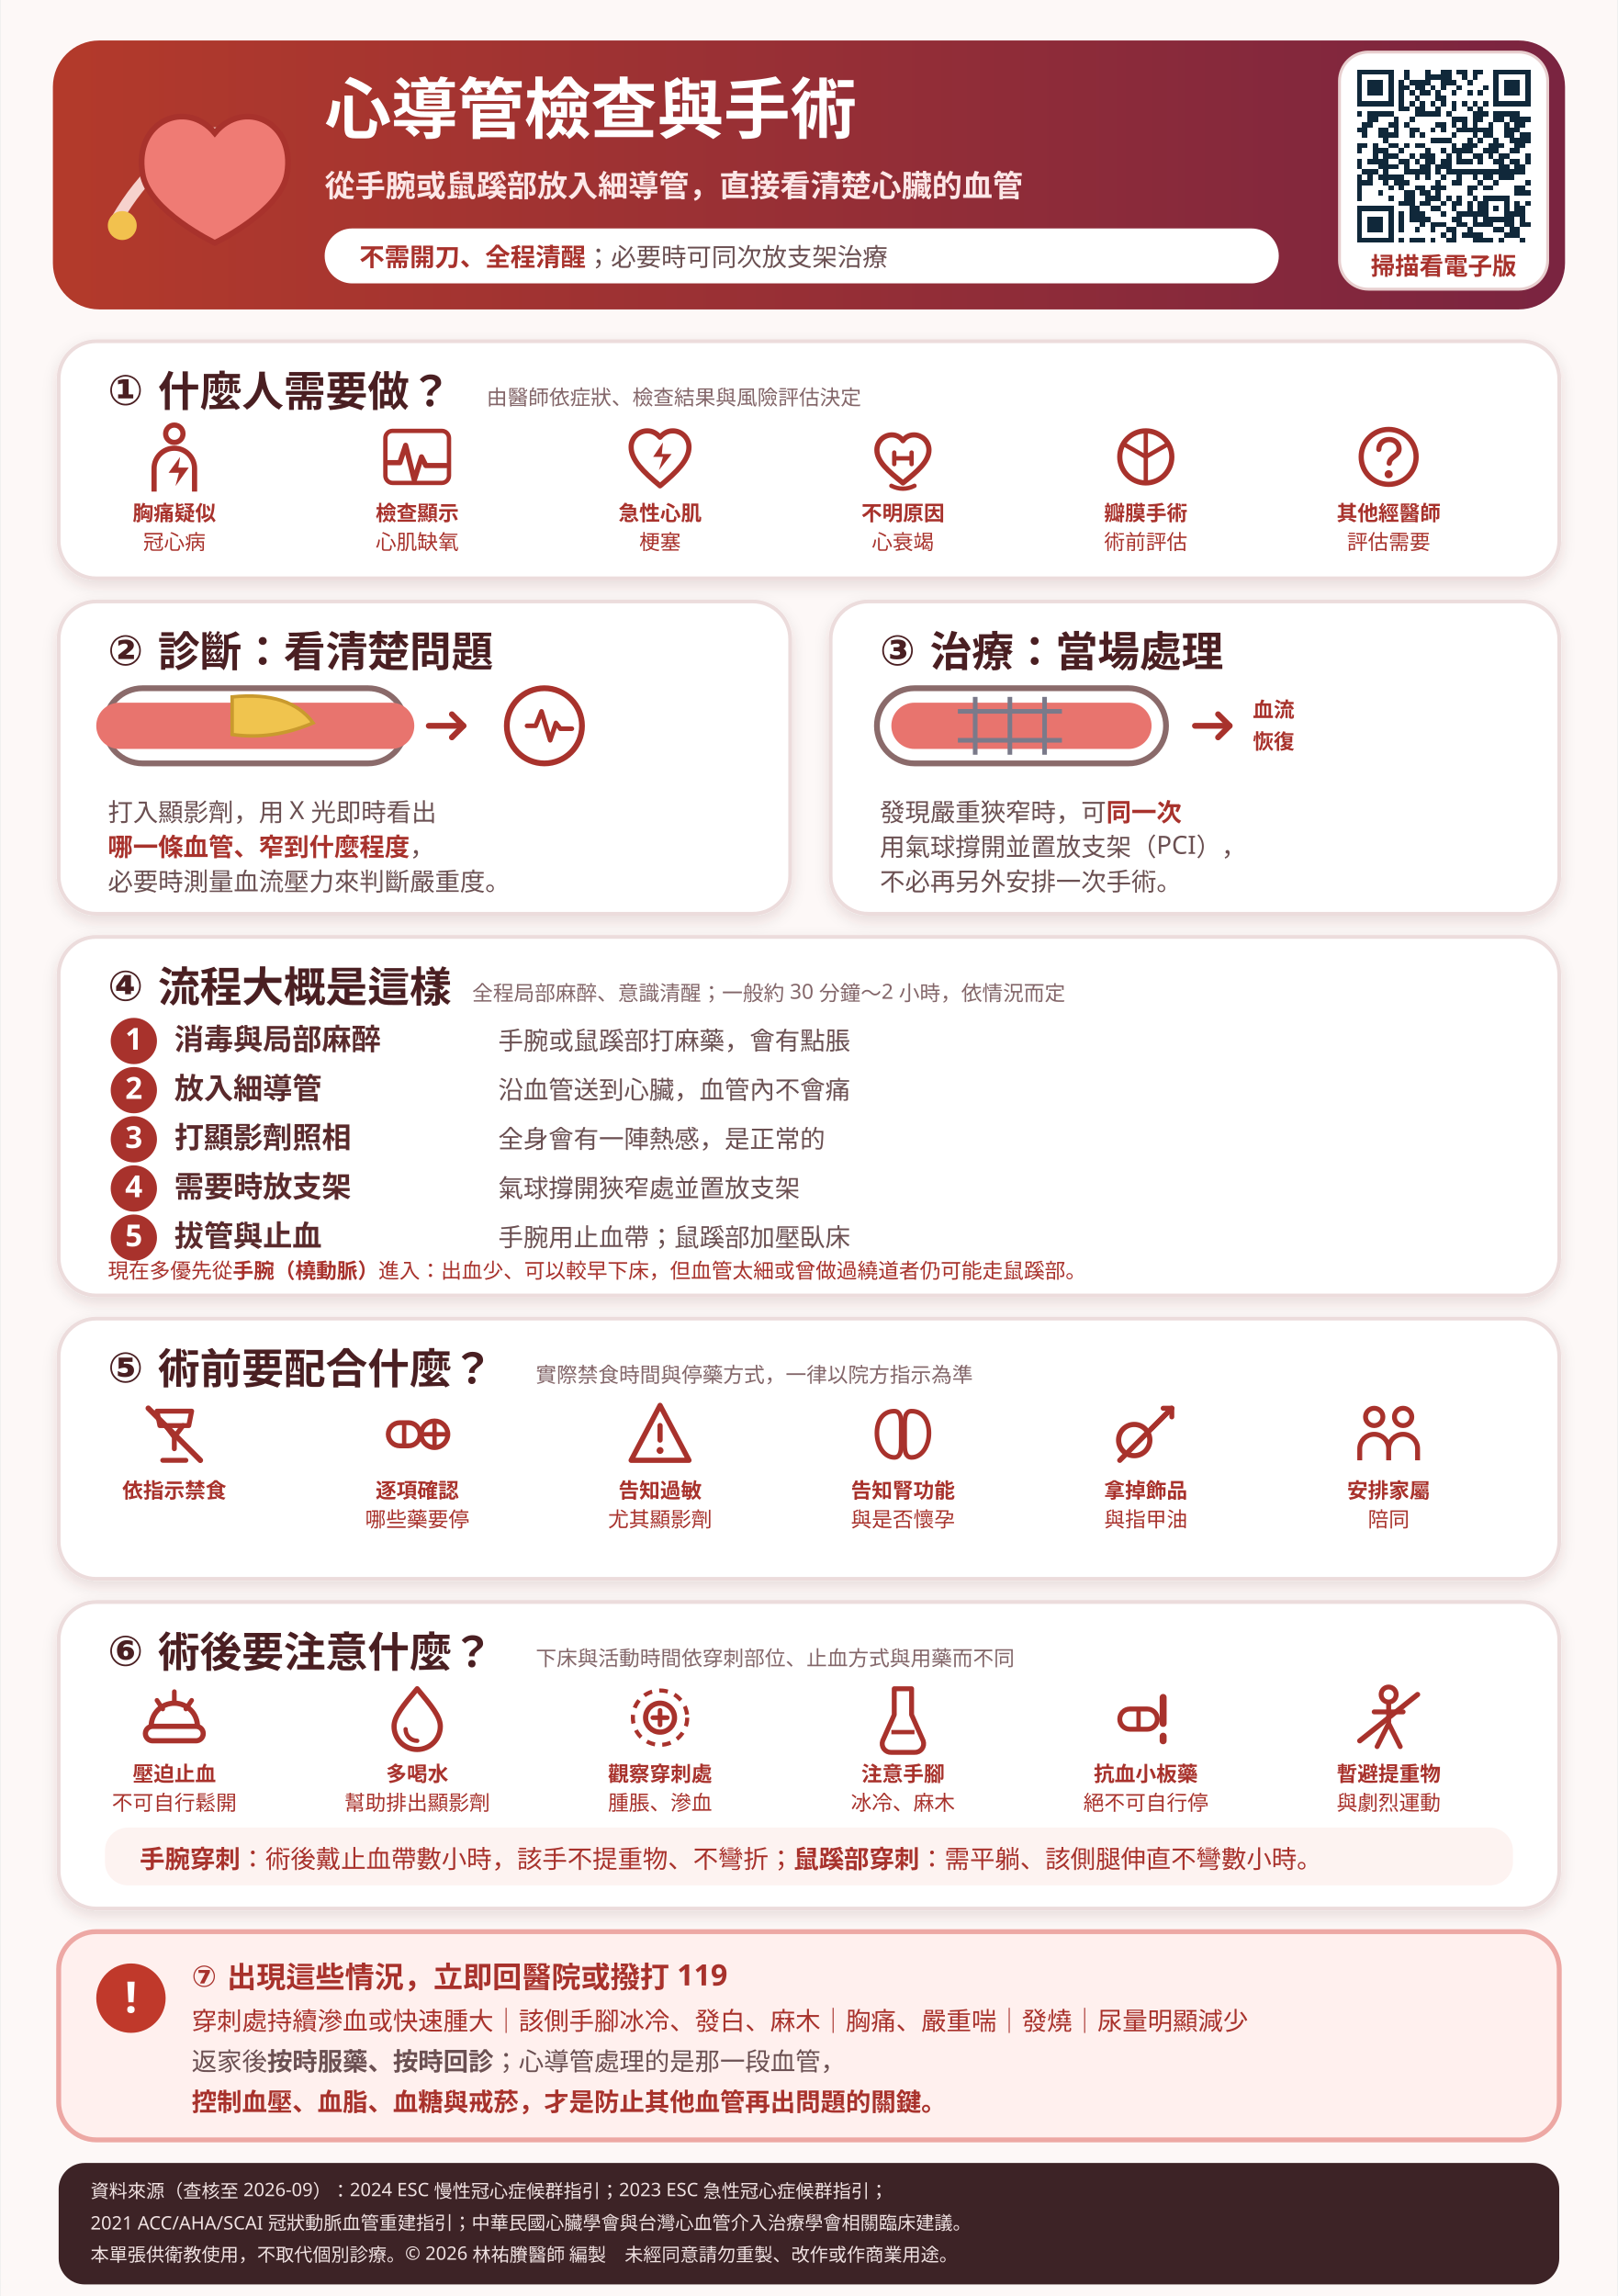
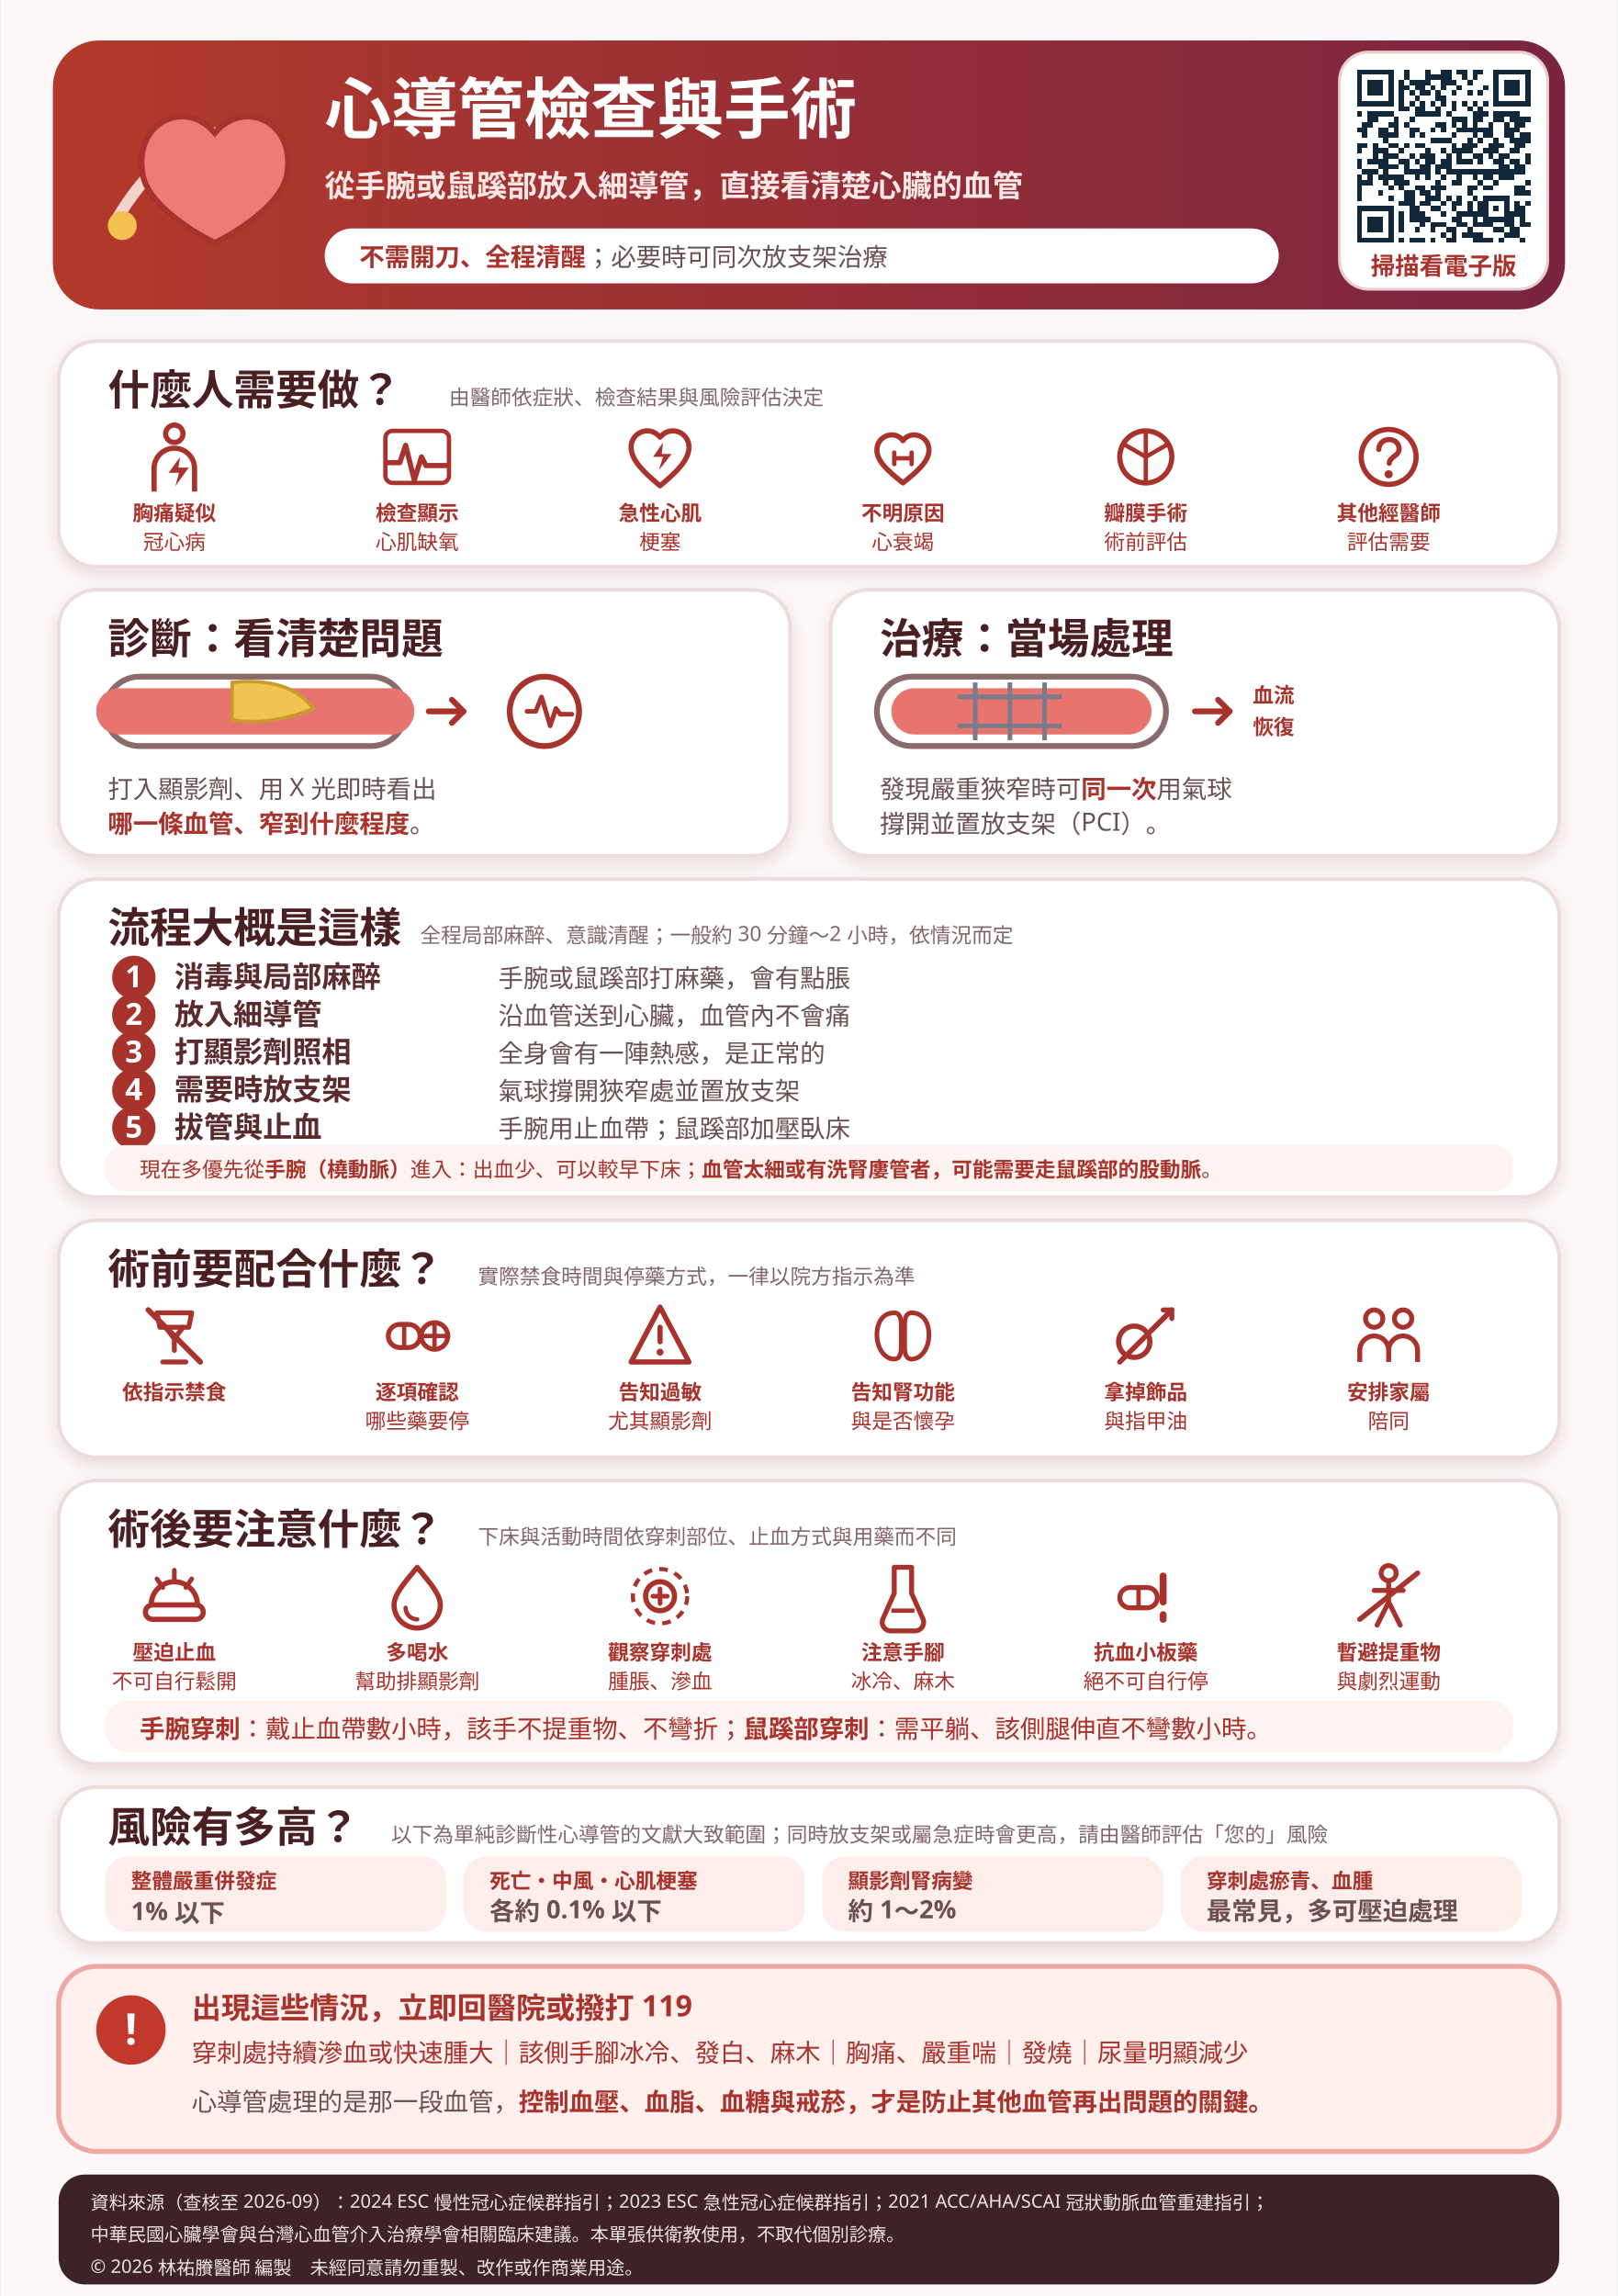
<svg xmlns="http://www.w3.org/2000/svg" width="148mm" height="210mm" viewBox="0 0 559 794">
  <defs>
    <style>
.t{font:700 23px 'Microsoft JhengHei','Noto Sans TC',sans-serif;fill:#fff}
.st{font:600 10.5px 'Microsoft JhengHei','Noto Sans TC',sans-serif;fill:#fce7e7}
.h{font:700 14.5px 'Microsoft JhengHei','Noto Sans TC',sans-serif;fill:#4a1f22}
.b{font:700 10.2px 'Microsoft JhengHei','Noto Sans TC',sans-serif;fill:#5a2a2c}
.s{font:500 8.7px 'Microsoft JhengHei','Noto Sans TC',sans-serif;fill:#6b5052}
.xs{font:500 7.2px 'Microsoft JhengHei','Noto Sans TC',sans-serif;fill:#836669}
.src{font:500 6.4px 'Microsoft JhengHei',sans-serif;fill:#f0e2e2}
.card{fill:#fff;stroke:#ecdcdc;stroke-width:1.3}
.line{stroke-linecap:round;stroke-linejoin:round}
.num{font:700 10.5px 'Microsoft JhengHei',sans-serif;fill:#fff}
</style>
    <linearGradient id="g" x1="0" x2="1">
      <stop stop-color="#b33a2b" />
      <stop offset="1" stop-color="#7a2440" />
    </linearGradient>
    <filter id="sh">
      <feDropShadow dx="0" dy="2" stdDeviation="2.6" flood-color="#4a1f22" flood-opacity=".12" />
    </filter>
  </defs>
  <rect width="559" height="794" fill="#fdf8f7" />
  <rect x="18" y="14" width="523" height="93" rx="16" fill="url(#g)" />
  <g transform="translate(34 30)">
    <path d="M6 46q14-24 34-30" fill="none" stroke="#f6d2cd" stroke-width="4" class="line" />
    <circle cx="8" cy="48" r="5" fill="#f2c14e" />
    <path d="M40 16C30 4 12 12 15 30c2 13 25 24 25 24s23-11 25-24c3-18-15-26-25-14z" fill="#ef7b74" stroke="#a8322c" stroke-width="2" />
  </g>
  <text x="112" y="46" class="t">心導管檢查與手術</text>
  <text x="112" y="68" class="st">從手腕或鼠蹊部放入細導管，直接看清楚心臟的血管</text>
  <rect x="112" y="79" width="330" height="19" rx="9.5" fill="#fff" />
  <text x="124" y="92" class="s">
    <tspan style="font-weight:700;fill:#a8322c">不需開刀、全程清醒</tspan>；必要時可同次放支架治療</text>
-   <rect x="20" y="118" width="519" height="82" rx="13" class="card" filter="url(#sh)" />
-   <text x="37" y="140" class="h">① 什麼人需要做？</text>
-   <text x="168" y="140" class="xs">由醫師依症狀、檢查結果與風險評估決定</text>
+   <rect x="20" y="118" width="519" height="78" rx="13" class="card" filter="url(#sh)" />
+   <text x="37" y="140" class="h">什麼人需要做？</text>
+   <text x="155" y="140" class="xs">由醫師依症狀、檢查結果與風險評估決定</text>
  <g transform="translate(48 146)">
    <circle cx="12" cy="4" r="3" fill="none" stroke="#a8322c" stroke-width="1.8" />
    <path d="M5 24v-8a7 7 0 0 1 14 0v8" fill="none" stroke="#a8322c" stroke-width="1.8" stroke-linejoin="round" />
    <path d="M14 12l-4 5.5h3.6l-1.2 4.6 4.6-6.4h-3.6z" fill="#a8322c" />
  </g>
  <text x="60" y="180" class="xs" text-anchor="middle" style="font-weight:700;fill:#a8322c">胸痛疑似</text>
  <text x="60" y="190" class="xs" text-anchor="middle" style="fill:#a8322c">冠心病</text>
  <g transform="translate(132 146)">
    <path d="M2 14h4l2-6 3 12 2.5-8 1.5 3H22" fill="none" stroke="#a8322c" stroke-width="1.8" stroke-linecap="round" stroke-linejoin="round" />
    <rect x="1" y="3" width="22" height="18" rx="2.5" fill="none" stroke="#a8322c" stroke-width="1.5" />
  </g>
  <text x="144" y="180" class="xs" text-anchor="middle" style="font-weight:700;fill:#a8322c">檢查顯示</text>
  <text x="144" y="190" class="xs" text-anchor="middle" style="fill:#a8322c">心肌缺氧</text>
  <g transform="translate(216 146)">
    <path d="M12 22C6 17 2 13 2 8.6 2 5.4 4.6 3 7.6 3c1.7 0 3.2.8 4.4 2.2C13.2 3.8 14.7 3 16.4 3 19.4 3 22 5.4 22 8.6 22 13 18 17 12 22z" fill="none" stroke="#a8322c" stroke-width="1.8" stroke-linejoin="round" />
    <path d="M13 7l-3.4 5H13l-1.4 4.6L16 11h-3.4z" fill="#a8322c" />
  </g>
  <text x="228" y="180" class="xs" text-anchor="middle" style="font-weight:700;fill:#a8322c">急性心肌</text>
  <text x="228" y="190" class="xs" text-anchor="middle" style="fill:#a8322c">梗塞</text>
  <g transform="translate(300 146)">
    <path d="M12 21C7 17 3 13.6 3 9.6 3 6.6 5.4 4.4 8.2 4.4c1.6 0 3 .8 3.8 2 .8-1.2 2.2-2 3.8-2 2.8 0 5.2 2.2 5.2 5.2 0 4-4 7.4-9 11.4z" fill="none" stroke="#a8322c" stroke-width="1.8" stroke-linejoin="round" />
-     <path d="M8 22q4 2 8 0" fill="none" stroke="#a8322c" stroke-width="1.5" stroke-linecap="round" />
    <path d="M9 10.5v4M15 10.5v4M9 12.5h6" stroke="#a8322c" stroke-width="1.5" stroke-linecap="round" />
  </g>
  <text x="312" y="180" class="xs" text-anchor="middle" style="font-weight:700;fill:#a8322c">不明原因</text>
  <text x="312" y="190" class="xs" text-anchor="middle" style="fill:#a8322c">心衰竭</text>
  <g transform="translate(384 146)">
    <circle cx="12" cy="12" r="9" fill="none" stroke="#a8322c" stroke-width="1.8" />
    <path d="M12 3v18M12 12L4.2 7.5M12 12l7.8-4.5" stroke="#a8322c" stroke-width="1.5" />
  </g>
  <text x="396" y="180" class="xs" text-anchor="middle" style="font-weight:700;fill:#a8322c">瓣膜手術</text>
  <text x="396" y="190" class="xs" text-anchor="middle" style="fill:#a8322c">術前評估</text>
  <g transform="translate(468 146)">
    <circle cx="12" cy="12" r="9.5" fill="none" stroke="#a8322c" stroke-width="1.8" />
    <path d="M8.6 9.4c0-2 1.6-3.4 3.6-3.4s3.4 1.4 3.4 3.2c0 2.6-3.2 2.6-3.4 5" fill="none" stroke="#a8322c" stroke-width="1.8" stroke-linecap="round" />
    <circle cx="12" cy="18" r="1.4" fill="#a8322c" />
  </g>
  <text x="480" y="180" class="xs" text-anchor="middle" style="font-weight:700;fill:#a8322c">其他經醫師</text>
  <text x="480" y="190" class="xs" text-anchor="middle" style="fill:#a8322c">評估需要</text>
-   <rect x="20" y="208" width="253" height="108" rx="13" class="card" filter="url(#sh)" />
-   <text x="37" y="230" class="h">② 診斷：看清楚問題</text>
-   <g transform="translate(36 238)">
-     <rect x="0" y="0" width="104" height="26" rx="13" fill="#fff" stroke="#8a6a6a" stroke-width="2" />
-     <path d="M5 5h94a8 8 0 0 1 0 16H5a8 8 0 0 1 0-16z" fill="#e8746e" />
-     <path d="M44 3q20-2 28 9-14 6-28 4z" fill="#f0c44e" stroke="#c99a2e" stroke-width="1.2" />
-     <path d="M112 13h12" stroke="#a8322c" stroke-width="2" class="line" />
-     <path d="M120 9l4 4-4 4" fill="none" stroke="#a8322c" stroke-width="2" class="line" />
-     <circle cx="152" cy="13" r="13" fill="none" stroke="#a8322c" stroke-width="2" />
-     <path d="M146 13h3l2-5 3 10 2-6 1.5 2h4" fill="none" stroke="#a8322c" stroke-width="1.6" class="line" />
-   </g>
-   <text x="37" y="284" class="s">打入顯影劑，用 X 光即時看出</text>
-   <text x="37" y="296" class="s">
-     <tspan style="font-weight:700;fill:#a8322c">哪一條血管、窄到什麼程度</tspan>，</text>
-   <text x="37" y="308" class="s">必要時測量血流壓力來判斷嚴重度。</text>
-   <rect x="287" y="208" width="252" height="108" rx="13" class="card" filter="url(#sh)" />
-   <text x="304" y="230" class="h">③ 治療：當場處理</text>
-   <g transform="translate(303 238)">
-     <rect x="0" y="0" width="100" height="26" rx="13" fill="#fff" stroke="#8a6a6a" stroke-width="2" />
-     <rect x="5" y="5" width="90" height="16" rx="8" fill="#e8746e" />
+   <rect x="20" y="204" width="253" height="92" rx="13" class="card" filter="url(#sh)" />
+   <text x="37" y="226" class="h">診斷：看清楚問題</text>
+   <g transform="translate(36 234)">
+     <rect x="0" y="0" width="104" height="24" rx="12" fill="#fff" stroke="#8a6a6a" stroke-width="2" />
+     <path d="M5 4h94a8 8 0 0 1 0 16H5a8 8 0 0 1 0-16z" fill="#e8746e" />
+     <path d="M44 2q20-2 28 9-14 6-28 4z" fill="#f0c44e" stroke="#c99a2e" stroke-width="1.2" />
+     <path d="M112 12h12" stroke="#a8322c" stroke-width="2" class="line" />
+     <path d="M120 8l4 4-4 4" fill="none" stroke="#a8322c" stroke-width="2" class="line" />
+     <circle cx="152" cy="12" r="12" fill="none" stroke="#a8322c" stroke-width="2" />
+     <path d="M146 12h3l2-5 3 10 2-6 1.5 2h4" fill="none" stroke="#a8322c" stroke-width="1.6" class="line" />
+   </g>
+   <text x="37" y="276" class="s">打入顯影劑、用 X 光即時看出</text>
+   <text x="37" y="288" class="s">
+     <tspan style="font-weight:700;fill:#a8322c">哪一條血管、窄到什麼程度</tspan>。</text>
+   <rect x="287" y="204" width="252" height="92" rx="13" class="card" filter="url(#sh)" />
+   <text x="304" y="226" class="h">治療：當場處理</text>
+   <g transform="translate(303 234)">
+     <rect x="0" y="0" width="100" height="24" rx="12" fill="#fff" stroke="#8a6a6a" stroke-width="2" />
+     <rect x="5" y="4" width="90" height="16" rx="8" fill="#e8746e" />
    <g stroke="#7a7a8a" stroke-width="1.6" fill="none">
-       <path d="M34 3v20M46 3v20M58 3v20" />
-       <path d="M28 8h36M28 18h36" />
+       <path d="M34 2v20M46 2v20M58 2v20" />
+       <path d="M28 7h36M28 17h36" />
    </g>
-     <path d="M110 13h12" stroke="#a8322c" stroke-width="2" class="line" />
-     <path d="M118 9l4 4-4 4" fill="none" stroke="#a8322c" stroke-width="2" class="line" />
-     <text x="130" y="10" class="xs" style="font-weight:700;fill:#a8322c">血流</text>
-     <text x="130" y="21" class="xs" style="font-weight:700;fill:#a8322c">恢復</text>
-   </g>
-   <text x="304" y="284" class="s">發現嚴重狹窄時，可<tspan style="font-weight:700;fill:#a8322c">同一次</tspan>
-   </text>
-   <text x="304" y="296" class="s">用氣球撐開並置放支架（PCI），</text>
-   <text x="304" y="308" class="s">不必再另外安排一次手術。</text>
-   <rect x="20" y="324" width="519" height="124" rx="13" class="card" filter="url(#sh)" />
-   <text x="37" y="346" class="h">④ 流程大概是這樣</text>
-   <text x="163" y="346" class="xs">全程局部麻醉、意識清醒；一般約 30 分鐘～2 小時，依情況而定</text>
-   <circle cx="46" cy="360" r="8" fill="#a8322c" />
-   <text x="46" y="363" text-anchor="middle" class="num">1</text>
-   <text x="60" y="363" class="b">消毒與局部麻醉</text>
-   <text x="172" y="363" class="s">手腕或鼠蹊部打麻藥，會有點脹</text>
-   <circle cx="46" cy="377" r="8" fill="#a8322c" />
-   <text x="46" y="380" text-anchor="middle" class="num">2</text>
-   <text x="60" y="380" class="b">放入細導管</text>
-   <text x="172" y="380" class="s">沿血管送到心臟，血管內不會痛</text>
-   <circle cx="46" cy="394" r="8" fill="#a8322c" />
-   <text x="46" y="397" text-anchor="middle" class="num">3</text>
-   <text x="60" y="397" class="b">打顯影劑照相</text>
-   <text x="172" y="397" class="s">全身會有一陣熱感，是正常的</text>
-   <circle cx="46" cy="411" r="8" fill="#a8322c" />
-   <text x="46" y="414" text-anchor="middle" class="num">4</text>
-   <text x="60" y="414" class="b">需要時放支架</text>
-   <text x="172" y="414" class="s">氣球撐開狹窄處並置放支架</text>
-   <circle cx="46" cy="428" r="8" fill="#a8322c" />
-   <text x="46" y="431" text-anchor="middle" class="num">5</text>
-   <text x="60" y="431" class="b">拔管與止血</text>
-   <text x="172" y="431" class="s">手腕用止血帶；鼠蹊部加壓臥床</text>
-   <text x="37" y="442" class="xs" style="fill:#a8322c">現在多優先從<tspan style="font-weight:700">手腕（橈動脈）</tspan>進入：出血少、可以較早下床，但血管太細或曾做過繞道者仍可能走鼠蹊部。</text>
-   <rect x="20" y="456" width="519" height="90" rx="13" class="card" filter="url(#sh)" />
-   <text x="37" y="478" class="h">⑤ 術前要配合什麼？</text>
-   <text x="185" y="478" class="xs">實際禁食時間與停藥方式，一律以院方指示為準</text>
-   <g transform="translate(48 484)">
+     <path d="M110 12h12" stroke="#a8322c" stroke-width="2" class="line" />
+     <path d="M118 8l4 4-4 4" fill="none" stroke="#a8322c" stroke-width="2" class="line" />
+     <text x="130" y="9" class="xs" style="font-weight:700;fill:#a8322c">血流</text>
+     <text x="130" y="20" class="xs" style="font-weight:700;fill:#a8322c">恢復</text>
+   </g>
+   <text x="304" y="276" class="s">發現嚴重狹窄時可<tspan style="font-weight:700;fill:#a8322c">同一次</tspan>用氣球</text>
+   <text x="304" y="288" class="s">撐開並置放支架（PCI）。</text>
+   <rect x="20" y="304" width="519" height="110" rx="13" class="card" filter="url(#sh)" />
+   <text x="37" y="326" class="h">流程大概是這樣</text>
+   <text x="145" y="326" class="xs">全程局部麻醉、意識清醒；一般約 30 分鐘～2 小時，依情況而定</text>
+   <circle cx="46" cy="338" r="7.5" fill="#a8322c" />
+   <text x="46" y="341.4" text-anchor="middle" class="num">1</text>
+   <text x="60" y="341.4" class="b">消毒與局部麻醉</text>
+   <text x="172" y="341.4" class="s">手腕或鼠蹊部打麻藥，會有點脹</text>
+   <circle cx="46" cy="351" r="7.5" fill="#a8322c" />
+   <text x="46" y="354.4" text-anchor="middle" class="num">2</text>
+   <text x="60" y="354.4" class="b">放入細導管</text>
+   <text x="172" y="354.4" class="s">沿血管送到心臟，血管內不會痛</text>
+   <circle cx="46" cy="364" r="7.5" fill="#a8322c" />
+   <text x="46" y="367.4" text-anchor="middle" class="num">3</text>
+   <text x="60" y="367.4" class="b">打顯影劑照相</text>
+   <text x="172" y="367.4" class="s">全身會有一陣熱感，是正常的</text>
+   <circle cx="46" cy="377" r="7.5" fill="#a8322c" />
+   <text x="46" y="380.4" text-anchor="middle" class="num">4</text>
+   <text x="60" y="380.4" class="b">需要時放支架</text>
+   <text x="172" y="380.4" class="s">氣球撐開狹窄處並置放支架</text>
+   <circle cx="46" cy="390" r="7.5" fill="#a8322c" />
+   <text x="46" y="393.4" text-anchor="middle" class="num">5</text>
+   <text x="60" y="393.4" class="b">拔管與止血</text>
+   <text x="172" y="393.4" class="s">手腕用止血帶；鼠蹊部加壓臥床</text>
+   <rect x="36" y="396" width="487" height="16" rx="7" fill="#fdf3f1" />
+   <text x="48" y="407" class="xs" style="fill:#a8322c">現在多優先從<tspan style="font-weight:700">手腕（橈動脈）</tspan>進入：出血少、可以較早下床；<tspan style="font-weight:700">血管太細或有洗腎廔管者，可能需要走鼠蹊部的股動脈</tspan>。</text>
+   <rect x="20" y="422" width="519" height="82" rx="13" class="card" filter="url(#sh)" />
+   <text x="37" y="444" class="h">術前要配合什麼？</text>
+   <text x="165" y="444" class="xs">實際禁食時間與停藥方式，一律以院方指示為準</text>
+   <g transform="translate(48 450)">
    <path d="M6 4h12l-1 5H7z" fill="none" stroke="#a8322c" stroke-width="1.7" stroke-linejoin="round" />
    <path d="M9 9l3 4 3-4M12 13v4M8 21h8" fill="none" stroke="#a8322c" stroke-width="1.7" stroke-linecap="round" stroke-linejoin="round" />
    <path d="M3 3l18 18" stroke="#a8322c" stroke-width="1.9" stroke-linecap="round" />
  </g>
-   <text x="60" y="518" class="xs" text-anchor="middle" style="font-weight:700;fill:#a8322c">依指示禁食</text>
-   <g transform="translate(132 484)">
+   <text x="60" y="484" class="xs" text-anchor="middle" style="font-weight:700;fill:#a8322c">依指示禁食</text>
+   <g transform="translate(132 450)">
    <rect x="2" y="8" width="11" height="8" rx="4" fill="none" stroke="#a8322c" stroke-width="1.7" />
    <path d="M7.5 8v8" stroke="#a8322c" stroke-width="1.5" />
    <circle cx="18" cy="12" r="4.6" fill="none" stroke="#a8322c" stroke-width="1.7" />
    <path d="M18 7.4v9.2M13.4 12h9.2" stroke="#a8322c" stroke-width="1.5" />
  </g>
-   <text x="144" y="518" class="xs" text-anchor="middle" style="font-weight:700;fill:#a8322c">逐項確認</text>
-   <text x="144" y="528" class="xs" text-anchor="middle" style="fill:#a8322c">哪些藥要停</text>
-   <g transform="translate(216 484)">
+   <text x="144" y="484" class="xs" text-anchor="middle" style="font-weight:700;fill:#a8322c">逐項確認</text>
+   <text x="144" y="494" class="xs" text-anchor="middle" style="fill:#a8322c">哪些藥要停</text>
+   <g transform="translate(216 450)">
    <path d="M12 2l10 19H2z" fill="none" stroke="#a8322c" stroke-width="1.8" stroke-linejoin="round" />
    <path d="M12 9v5" stroke="#a8322c" stroke-width="1.8" stroke-linecap="round" />
    <circle cx="12" cy="17.6" r="1.2" fill="#a8322c" />
  </g>
-   <text x="228" y="518" class="xs" text-anchor="middle" style="font-weight:700;fill:#a8322c">告知過敏</text>
-   <text x="228" y="528" class="xs" text-anchor="middle" style="fill:#a8322c">尤其顯影劑</text>
-   <g transform="translate(300 484)">
+   <text x="228" y="484" class="xs" text-anchor="middle" style="font-weight:700;fill:#a8322c">告知過敏</text>
+   <text x="228" y="494" class="xs" text-anchor="middle" style="fill:#a8322c">尤其顯影劑</text>
+   <g transform="translate(300 450)">
    <path d="M9 4c-4 0-6 3.4-6 7.6 0 4.6 2.6 8.4 6 8.4 2 0 2.4-2 2.4-4.4V8.4C11.4 6 11 4 9 4z" fill="none" stroke="#a8322c" stroke-width="1.6" stroke-linejoin="round" />
    <path d="M15 4c4 0 6 3.4 6 7.6 0 4.6-2.6 8.4-6 8.4-2 0-2.4-2-2.4-4.4V8.4C12.6 6 13 4 15 4z" fill="none" stroke="#a8322c" stroke-width="1.6" stroke-linejoin="round" />
  </g>
-   <text x="312" y="518" class="xs" text-anchor="middle" style="font-weight:700;fill:#a8322c">告知腎功能</text>
-   <text x="312" y="528" class="xs" text-anchor="middle" style="fill:#a8322c">與是否懷孕</text>
-   <g transform="translate(384 484)">
+   <text x="312" y="484" class="xs" text-anchor="middle" style="font-weight:700;fill:#a8322c">告知腎功能</text>
+   <text x="312" y="494" class="xs" text-anchor="middle" style="fill:#a8322c">與是否懷孕</text>
+   <g transform="translate(384 450)">
    <circle cx="8" cy="14" r="5.4" fill="none" stroke="#a8322c" stroke-width="1.8" />
    <path d="M14 10l7-7M18 3h3v3" fill="none" stroke="#a8322c" stroke-width="1.7" stroke-linecap="round" stroke-linejoin="round" />
    <path d="M3 21L21 3" stroke="#a8322c" stroke-width="1.8" stroke-linecap="round" />
  </g>
-   <text x="396" y="518" class="xs" text-anchor="middle" style="font-weight:700;fill:#a8322c">拿掉飾品</text>
-   <text x="396" y="528" class="xs" text-anchor="middle" style="fill:#a8322c">與指甲油</text>
-   <g transform="translate(468 484)">
+   <text x="396" y="484" class="xs" text-anchor="middle" style="font-weight:700;fill:#a8322c">拿掉飾品</text>
+   <text x="396" y="494" class="xs" text-anchor="middle" style="fill:#a8322c">與指甲油</text>
+   <g transform="translate(468 450)">
    <circle cx="7" cy="6" r="3" fill="none" stroke="#a8322c" stroke-width="1.7" />
    <circle cx="17" cy="6" r="3" fill="none" stroke="#a8322c" stroke-width="1.7" />
    <path d="M2 21v-4a5 5 0 0 1 10 0v4M12 21v-4a5 5 0 0 1 10 0v4" fill="none" stroke="#a8322c" stroke-width="1.7" stroke-linejoin="round" />
  </g>
-   <text x="480" y="518" class="xs" text-anchor="middle" style="font-weight:700;fill:#a8322c">安排家屬</text>
-   <text x="480" y="528" class="xs" text-anchor="middle" style="fill:#a8322c">陪同</text>
-   <rect x="20" y="554" width="519" height="106" rx="13" class="card" filter="url(#sh)" />
-   <text x="37" y="576" class="h">⑥ 術後要注意什麼？</text>
-   <text x="185" y="576" class="xs">下床與活動時間依穿刺部位、止血方式與用藥而不同</text>
-   <g transform="translate(48 582)">
+   <text x="480" y="484" class="xs" text-anchor="middle" style="font-weight:700;fill:#a8322c">安排家屬</text>
+   <text x="480" y="494" class="xs" text-anchor="middle" style="fill:#a8322c">陪同</text>
+   <rect x="20" y="512" width="519" height="98" rx="13" class="card" filter="url(#sh)" />
+   <text x="37" y="534" class="h">術後要注意什麼？</text>
+   <text x="165" y="534" class="xs">下床與活動時間依穿刺部位、止血方式與用藥而不同</text>
+   <g transform="translate(48 540)">
    <path d="M4 15a8 8 0 0 1 16 0" fill="none" stroke="#a8322c" stroke-width="1.8" />
    <rect x="2" y="15" width="20" height="5" rx="2.5" fill="none" stroke="#a8322c" stroke-width="1.8" />
    <path d="M12 3v4M6 6l2 3M18 6l-2 3" stroke="#a8322c" stroke-width="1.6" stroke-linecap="round" />
  </g>
-   <text x="60" y="616" class="xs" text-anchor="middle" style="font-weight:700;fill:#a8322c">壓迫止血</text>
-   <text x="60" y="626" class="xs" text-anchor="middle" style="fill:#a8322c">不可自行鬆開</text>
-   <g transform="translate(132 582)">
+   <text x="60" y="574" class="xs" text-anchor="middle" style="font-weight:700;fill:#a8322c">壓迫止血</text>
+   <text x="60" y="584" class="xs" text-anchor="middle" style="fill:#a8322c">不可自行鬆開</text>
+   <g transform="translate(132 540)">
    <path d="M12 2c5 6 8 9.6 8 13a8 8 0 1 1-16 0c0-3.4 3-7 8-13z" fill="none" stroke="#a8322c" stroke-width="1.8" stroke-linejoin="round" />
    <path d="M8 16a4 4 0 0 0 4 4" fill="none" stroke="#a8322c" stroke-width="1.5" stroke-linecap="round" />
  </g>
-   <text x="144" y="616" class="xs" text-anchor="middle" style="font-weight:700;fill:#a8322c">多喝水</text>
-   <text x="144" y="626" class="xs" text-anchor="middle" style="fill:#a8322c">幫助排出顯影劑</text>
-   <g transform="translate(216 582)">
+   <text x="144" y="574" class="xs" text-anchor="middle" style="font-weight:700;fill:#a8322c">多喝水</text>
+   <text x="144" y="584" class="xs" text-anchor="middle" style="fill:#a8322c">幫助排顯影劑</text>
+   <g transform="translate(216 540)">
    <circle cx="12" cy="12" r="5" fill="none" stroke="#a8322c" stroke-width="1.8" />
    <circle cx="12" cy="12" r="9.4" fill="none" stroke="#a8322c" stroke-width="1.4" stroke-dasharray="3 2.5" />
    <path d="M12 9.5v5M9.5 12h5" stroke="#a8322c" stroke-width="1.6" stroke-linecap="round" />
  </g>
-   <text x="228" y="616" class="xs" text-anchor="middle" style="font-weight:700;fill:#a8322c">觀察穿刺處</text>
-   <text x="228" y="626" class="xs" text-anchor="middle" style="fill:#a8322c">腫脹、滲血</text>
-   <g transform="translate(300 582)">
+   <text x="228" y="574" class="xs" text-anchor="middle" style="font-weight:700;fill:#a8322c">觀察穿刺處</text>
+   <text x="228" y="584" class="xs" text-anchor="middle" style="fill:#a8322c">腫脹、滲血</text>
+   <g transform="translate(300 540)">
    <path d="M9 2h6v9l4 9a3 3 0 0 1-3 4h-8a3 3 0 0 1-3-4l4-9z" fill="none" stroke="#a8322c" stroke-width="1.7" stroke-linejoin="round" />
    <path d="M8 17h8" stroke="#a8322c" stroke-width="1.5" />
  </g>
-   <text x="312" y="616" class="xs" text-anchor="middle" style="font-weight:700;fill:#a8322c">注意手腳</text>
-   <text x="312" y="626" class="xs" text-anchor="middle" style="fill:#a8322c">冰冷、麻木</text>
-   <g transform="translate(384 582)">
+   <text x="312" y="574" class="xs" text-anchor="middle" style="font-weight:700;fill:#a8322c">注意手腳</text>
+   <text x="312" y="584" class="xs" text-anchor="middle" style="fill:#a8322c">冰冷、麻木</text>
+   <g transform="translate(384 540)">
    <rect x="3" y="9" width="13" height="7" rx="3.5" fill="none" stroke="#a8322c" stroke-width="1.7" />
    <path d="M9.5 9v7" stroke="#a8322c" stroke-width="1.5" />
    <path d="M18 5v9M18 18.4v1.6" stroke="#a8322c" stroke-width="2.4" stroke-linecap="round" />
  </g>
-   <text x="396" y="616" class="xs" text-anchor="middle" style="font-weight:700;fill:#a8322c">抗血小板藥</text>
-   <text x="396" y="626" class="xs" text-anchor="middle" style="fill:#a8322c">絕不可自行停</text>
-   <g transform="translate(468 582)">
+   <text x="396" y="574" class="xs" text-anchor="middle" style="font-weight:700;fill:#a8322c">抗血小板藥</text>
+   <text x="396" y="584" class="xs" text-anchor="middle" style="fill:#a8322c">絕不可自行停</text>
+   <g transform="translate(468 540)">
    <circle cx="12" cy="4" r="2.6" fill="none" stroke="#a8322c" stroke-width="1.7" />
    <path d="M12 7v7M12 14l-4 8M12 14l4 8M7 10h10" fill="none" stroke="#a8322c" stroke-width="1.7" stroke-linecap="round" />
    <path d="M2 20l20-16" stroke="#a8322c" stroke-width="1.8" stroke-linecap="round" />
  </g>
-   <text x="480" y="616" class="xs" text-anchor="middle" style="font-weight:700;fill:#a8322c">暫避提重物</text>
-   <text x="480" y="626" class="xs" text-anchor="middle" style="fill:#a8322c">與劇烈運動</text>
-   <rect x="36" y="632" width="487" height="20" rx="8" fill="#fdf3f1" />
-   <text x="48" y="646" class="s" style="fill:#a8322c">
-     <tspan style="font-weight:700">手腕穿刺</tspan>：術後戴止血帶數小時，該手不提重物、不彎折；<tspan style="font-weight:700">鼠蹊部穿刺</tspan>：需平躺、該側腿伸直不彎數小時。</text>
-   <rect x="20" y="668" width="519" height="72" rx="13" fill="#fff0ee" stroke="#eda8a4" stroke-width="1.7" />
-   <circle cx="45" cy="691" r="12" fill="#c0392b" />
-   <text x="45" y="696" text-anchor="middle" style="font:700 15px sans-serif;fill:#fff">!</text>
-   <text x="66" y="687" class="b" style="fill:#a8322c">⑦ 出現這些情況，立即回醫院或撥打 119</text>
-   <text x="66" y="702" class="s" style="fill:#a8322c">穿刺處持續滲血或快速腫大｜該側手腳冰冷、發白、麻木｜胸痛、嚴重喘｜發燒｜尿量明顯減少</text>
-   <text x="66" y="716" class="s">返家後<tspan style="font-weight:700">按時服藥、按時回診</tspan>；心導管處理的是那一段血管，</text>
-   <text x="66" y="730" class="s" style="font-weight:700;fill:#a8322c">控制血壓、血脂、血糖與戒菸，才是防止其他血管再出問題的關鍵。</text>
-   <rect x="20" y="748" width="519" height="42" rx="9" fill="#3d2326" />
-   <text x="31" y="760" class="src">資料來源（查核至 2026-09）：2024 ESC 慢性冠心症候群指引；2023 ESC 急性冠心症候群指引；</text>
-   <text x="31" y="771" class="src">2021 ACC/AHA/SCAI 冠狀動脈血管重建指引；中華民國心臟學會與台灣心血管介入治療學會相關臨床建議。</text>
-   <text x="31" y="782" class="src">本單張供衛教使用，不取代個別診療。© 2026 林祐賸醫師 編製　未經同意請勿重製、改作或作商業用途。</text>
+   <text x="480" y="574" class="xs" text-anchor="middle" style="font-weight:700;fill:#a8322c">暫避提重物</text>
+   <text x="480" y="584" class="xs" text-anchor="middle" style="fill:#a8322c">與劇烈運動</text>
+   <rect x="36" y="588" width="487" height="18" rx="8" fill="#fdf3f1" />
+   <text x="48" y="601" class="s" style="fill:#a8322c">
+     <tspan style="font-weight:700">手腕穿刺</tspan>：戴止血帶數小時，該手不提重物、不彎折；<tspan style="font-weight:700">鼠蹊部穿刺</tspan>：需平躺、該側腿伸直不彎數小時。</text>
+   <rect x="20" y="618" width="519" height="54" rx="13" class="card" filter="url(#sh)" />
+   <text x="37" y="637" class="h">風險有多高？</text>
+   <text x="135" y="637" class="xs">以下為單純診斷性心導管的文獻大致範圍；同時放支架或屬急症時會更高，請由醫師評估「您的」風險</text>
+   <rect x="36" y="642" width="118" height="26" rx="8" fill="#fdeeec" />
+   <text x="45" y="653" class="xs" style="font-weight:700;fill:#a8322c">整體嚴重併發症</text>
+   <text x="45" y="664" class="s" style="font-weight:700">1% 以下</text>
+   <rect x="160" y="642" width="118" height="26" rx="8" fill="#fdeeec" />
+   <text x="169" y="653" class="xs" style="font-weight:700;fill:#a8322c">死亡・中風・心肌梗塞</text>
+   <text x="169" y="664" class="s" style="font-weight:700">各約 0.1% 以下</text>
+   <rect x="284" y="642" width="118" height="26" rx="8" fill="#fdeeec" />
+   <text x="293" y="653" class="xs" style="font-weight:700;fill:#a8322c">顯影劑腎病變</text>
+   <text x="293" y="664" class="s" style="font-weight:700">約 1～2%</text>
+   <rect x="408" y="642" width="118" height="26" rx="8" fill="#fdeeec" />
+   <text x="417" y="653" class="xs" style="font-weight:700;fill:#a8322c">穿刺處瘀青、血腫</text>
+   <text x="417" y="664" class="s" style="font-weight:700">最常見，多可壓迫處理</text>
+   <rect x="20" y="680" width="519" height="64" rx="13" fill="#fff0ee" stroke="#eda8a4" stroke-width="1.7" />
+   <circle cx="45" cy="702" r="12" fill="#c0392b" />
+   <text x="45" y="707" text-anchor="middle" style="font:700 15px sans-serif;fill:#fff">!</text>
+   <text x="66" y="698" class="b" style="fill:#a8322c">出現這些情況，立即回醫院或撥打 119</text>
+   <text x="66" y="713" class="s" style="fill:#a8322c">穿刺處持續滲血或快速腫大｜該側手腳冰冷、發白、麻木｜胸痛、嚴重喘｜發燒｜尿量明顯減少</text>
+   <text x="66" y="730" class="s">心導管處理的是那一段血管，<tspan style="font-weight:700;fill:#a8322c">控制血壓、血脂、血糖與戒菸，才是防止其他血管再出問題的關鍵。</tspan>
+   </text>
+   <rect x="20" y="752" width="519" height="38" rx="9" fill="#3d2326" />
+   <text x="31" y="764" class="src">資料來源（查核至 2026-09）：2024 ESC 慢性冠心症候群指引；2023 ESC 急性冠心症候群指引；2021 ACC/AHA/SCAI 冠狀動脈血管重建指引；</text>
+   <text x="31" y="775" class="src">中華民國心臟學會與台灣心血管介入治療學會相關臨床建議。本單張供衛教使用，不取代個別診療。</text>
+   <text x="31" y="786" class="src">© 2026 林祐賸醫師 編製　未經同意請勿重製、改作或作商業用途。</text>
  <g id="qr">
    <rect x="463" y="18" width="72" height="82" rx="10" fill="#fff" stroke="#e8cfcf" />
    <g transform="translate(469 24) scale(1.818182)" shape-rendering="crispEdges">
      <path d="M0 0h7v1h-7zM9 0h1v1h-1zM13 0h1v1h-1zM16 0h2v1h-2zM19 0h2v1h-2zM22 0h2v1h-2zM26 0h7v1h-7zM0 1h1v1h-1zM6 1h1v1h-1zM9 1h1v1h-1zM13 1h5v1h-5zM20 1h1v1h-1zM22 1h1v1h-1zM26 1h1v1h-1zM32 1h1v1h-1zM0 2h1v1h-1zM2 2h3v1h-3zM6 2h1v1h-1zM8 2h1v1h-1zM10 2h4v1h-4zM16 2h3v1h-3zM21 2h1v1h-1zM26 2h1v1h-1zM28 2h3v1h-3zM32 2h1v1h-1zM0 3h1v1h-1zM2 3h3v1h-3zM6 3h1v1h-1zM8 3h2v1h-2zM11 3h2v1h-2zM14 3h1v1h-1zM16 3h1v1h-1zM19 3h1v1h-1zM24 3h1v1h-1zM26 3h1v1h-1zM28 3h3v1h-3zM32 3h1v1h-1zM0 4h1v1h-1zM2 4h3v1h-3zM6 4h1v1h-1zM8 4h1v1h-1zM10 4h1v1h-1zM12 4h2v1h-2zM15 4h1v1h-1zM18 4h1v1h-1zM21 4h1v1h-1zM23 4h1v1h-1zM26 4h1v1h-1zM28 4h3v1h-3zM32 4h1v1h-1zM0 5h1v1h-1zM6 5h1v1h-1zM8 5h1v1h-1zM11 5h1v1h-1zM15 5h2v1h-2zM26 5h1v1h-1zM32 5h1v1h-1zM0 6h7v1h-7zM8 6h1v1h-1zM10 6h1v1h-1zM12 6h1v1h-1zM14 6h1v1h-1zM16 6h1v1h-1zM18 6h1v1h-1zM20 6h1v1h-1zM22 6h1v1h-1zM24 6h1v1h-1zM26 6h7v1h-7zM8 7h2v1h-2zM11 7h2v1h-2zM15 7h1v1h-1zM18 7h1v1h-1zM21 7h1v1h-1zM23 7h1v1h-1zM0 8h1v1h-1zM2 8h5v1h-5zM11 8h5v1h-5zM17 8h1v1h-1zM22 8h3v1h-3zM26 8h5v1h-5zM2 9h2v1h-2zM7 9h1v1h-1zM10 9h1v1h-1zM18 9h3v1h-3zM22 9h2v1h-2zM26 9h2v1h-2zM29 9h4v1h-4zM1 10h2v1h-2zM6 10h2v1h-2zM9 10h1v1h-1zM15 10h2v1h-2zM18 10h1v1h-1zM20 10h1v1h-1zM22 10h1v1h-1zM25 10h1v1h-1zM28 10h1v1h-1zM30 10h2v1h-2zM0 11h2v1h-2zM4 11h2v1h-2zM7 11h1v1h-1zM10 11h2v1h-2zM14 11h1v1h-1zM16 11h1v1h-1zM19 11h7v1h-7zM28 11h3v1h-3zM1 12h1v1h-1zM4 12h4v1h-4zM10 12h1v1h-1zM12 12h1v1h-1zM18 12h1v1h-1zM22 12h1v1h-1zM24 12h2v1h-2zM28 12h2v1h-2zM31 12h2v1h-2zM5 13h1v1h-1zM14 13h4v1h-4zM21 13h1v1h-1zM23 13h1v1h-1zM26 13h1v1h-1zM29 13h4v1h-4zM0 14h2v1h-2zM3 14h1v1h-1zM6 14h2v1h-2zM9 14h1v1h-1zM11 14h2v1h-2zM18 14h1v1h-1zM20 14h3v1h-3zM25 14h3v1h-3zM30 14h2v1h-2zM0 15h1v1h-1zM3 15h3v1h-3zM8 15h1v1h-1zM13 15h1v1h-1zM16 15h1v1h-1zM18 15h4v1h-4zM24 15h3v1h-3zM29 15h2v1h-2zM3 16h1v1h-1zM5 16h3v1h-3zM10 16h1v1h-1zM12 16h3v1h-3zM17 16h1v1h-1zM19 16h1v1h-1zM22 16h2v1h-2zM25 16h1v1h-1zM27 16h2v1h-2zM32 16h1v1h-1zM0 17h1v1h-1zM2 17h4v1h-4zM8 17h2v1h-2zM11 17h1v1h-1zM13 17h2v1h-2zM16 17h2v1h-2zM19 17h3v1h-3zM23 17h1v1h-1zM26 17h2v1h-2zM29 17h2v1h-2zM32 17h1v1h-1zM0 18h1v1h-1zM4 18h4v1h-4zM9 18h1v1h-1zM12 18h2v1h-2zM15 18h3v1h-3zM27 18h2v1h-2zM30 18h2v1h-2zM1 19h3v1h-3zM5 19h1v1h-1zM9 19h5v1h-5zM15 19h1v1h-1zM17 19h15v1h-15zM0 20h1v1h-1zM2 20h1v1h-1zM4 20h5v1h-5zM11 20h1v1h-1zM13 20h1v1h-1zM16 20h1v1h-1zM19 20h1v1h-1zM22 20h1v1h-1zM24 20h2v1h-2zM27 20h3v1h-3zM0 21h3v1h-3zM5 21h1v1h-1zM7 21h3v1h-3zM15 21h1v1h-1zM18 21h2v1h-2zM23 21h1v1h-1zM26 21h1v1h-1zM32 21h1v1h-1zM0 22h1v1h-1zM6 22h1v1h-1zM8 22h1v1h-1zM11 22h2v1h-2zM14 22h3v1h-3zM21 22h2v1h-2zM24 22h2v1h-2zM30 22h2v1h-2zM0 23h1v1h-1zM4 23h1v1h-1zM9 23h2v1h-2zM12 23h2v1h-2zM15 23h1v1h-1zM21 23h1v1h-1zM30 23h3v1h-3zM0 24h1v1h-1zM6 24h1v1h-1zM9 24h2v1h-2zM13 24h3v1h-3zM17 24h1v1h-1zM19 24h1v1h-1zM22 24h1v1h-1zM24 24h5v1h-5zM8 25h3v1h-3zM12 25h2v1h-2zM16 25h1v1h-1zM18 25h2v1h-2zM21 25h1v1h-1zM23 25h2v1h-2zM28 25h1v1h-1zM30 25h1v1h-1zM32 25h1v1h-1zM0 26h7v1h-7zM10 26h2v1h-2zM14 26h2v1h-2zM18 26h1v1h-1zM21 26h1v1h-1zM23 26h2v1h-2zM26 26h1v1h-1zM28 26h1v1h-1zM30 26h2v1h-2zM0 27h1v1h-1zM6 27h1v1h-1zM8 27h1v1h-1zM10 27h3v1h-3zM16 27h1v1h-1zM19 27h6v1h-6zM28 27h4v1h-4zM0 28h1v1h-1zM2 28h3v1h-3zM6 28h1v1h-1zM8 28h1v1h-1zM10 28h4v1h-4zM18 28h2v1h-2zM22 28h1v1h-1zM24 28h6v1h-6zM31 28h1v1h-1zM0 29h1v1h-1zM2 29h3v1h-3zM6 29h1v1h-1zM8 29h1v1h-1zM12 29h1v1h-1zM14 29h3v1h-3zM19 29h2v1h-2zM22 29h4v1h-4zM28 29h2v1h-2zM31 29h2v1h-2zM0 30h1v1h-1zM2 30h3v1h-3zM6 30h1v1h-1zM8 30h1v1h-1zM11 30h1v1h-1zM14 30h1v1h-1zM17 30h2v1h-2zM21 30h1v1h-1zM26 30h2v1h-2zM29 30h2v1h-2zM0 31h1v1h-1zM6 31h1v1h-1zM16 31h1v1h-1zM18 31h1v1h-1zM20 31h4v1h-4zM28 31h3v1h-3zM0 32h7v1h-7zM8 32h1v1h-1zM10 32h3v1h-3zM14 32h1v1h-1zM17 32h2v1h-2zM22 32h4v1h-4zM27 32h1v1h-1zM31 32h1v1h-1z" fill="#10283a" />
    </g>
    <text x="499" y="95" text-anchor="middle" style="font:700 8.4px 'Microsoft JhengHei','Noto Sans TC',sans-serif;fill:#a8322c">掃描看電子版</text>
  </g>
</svg>
